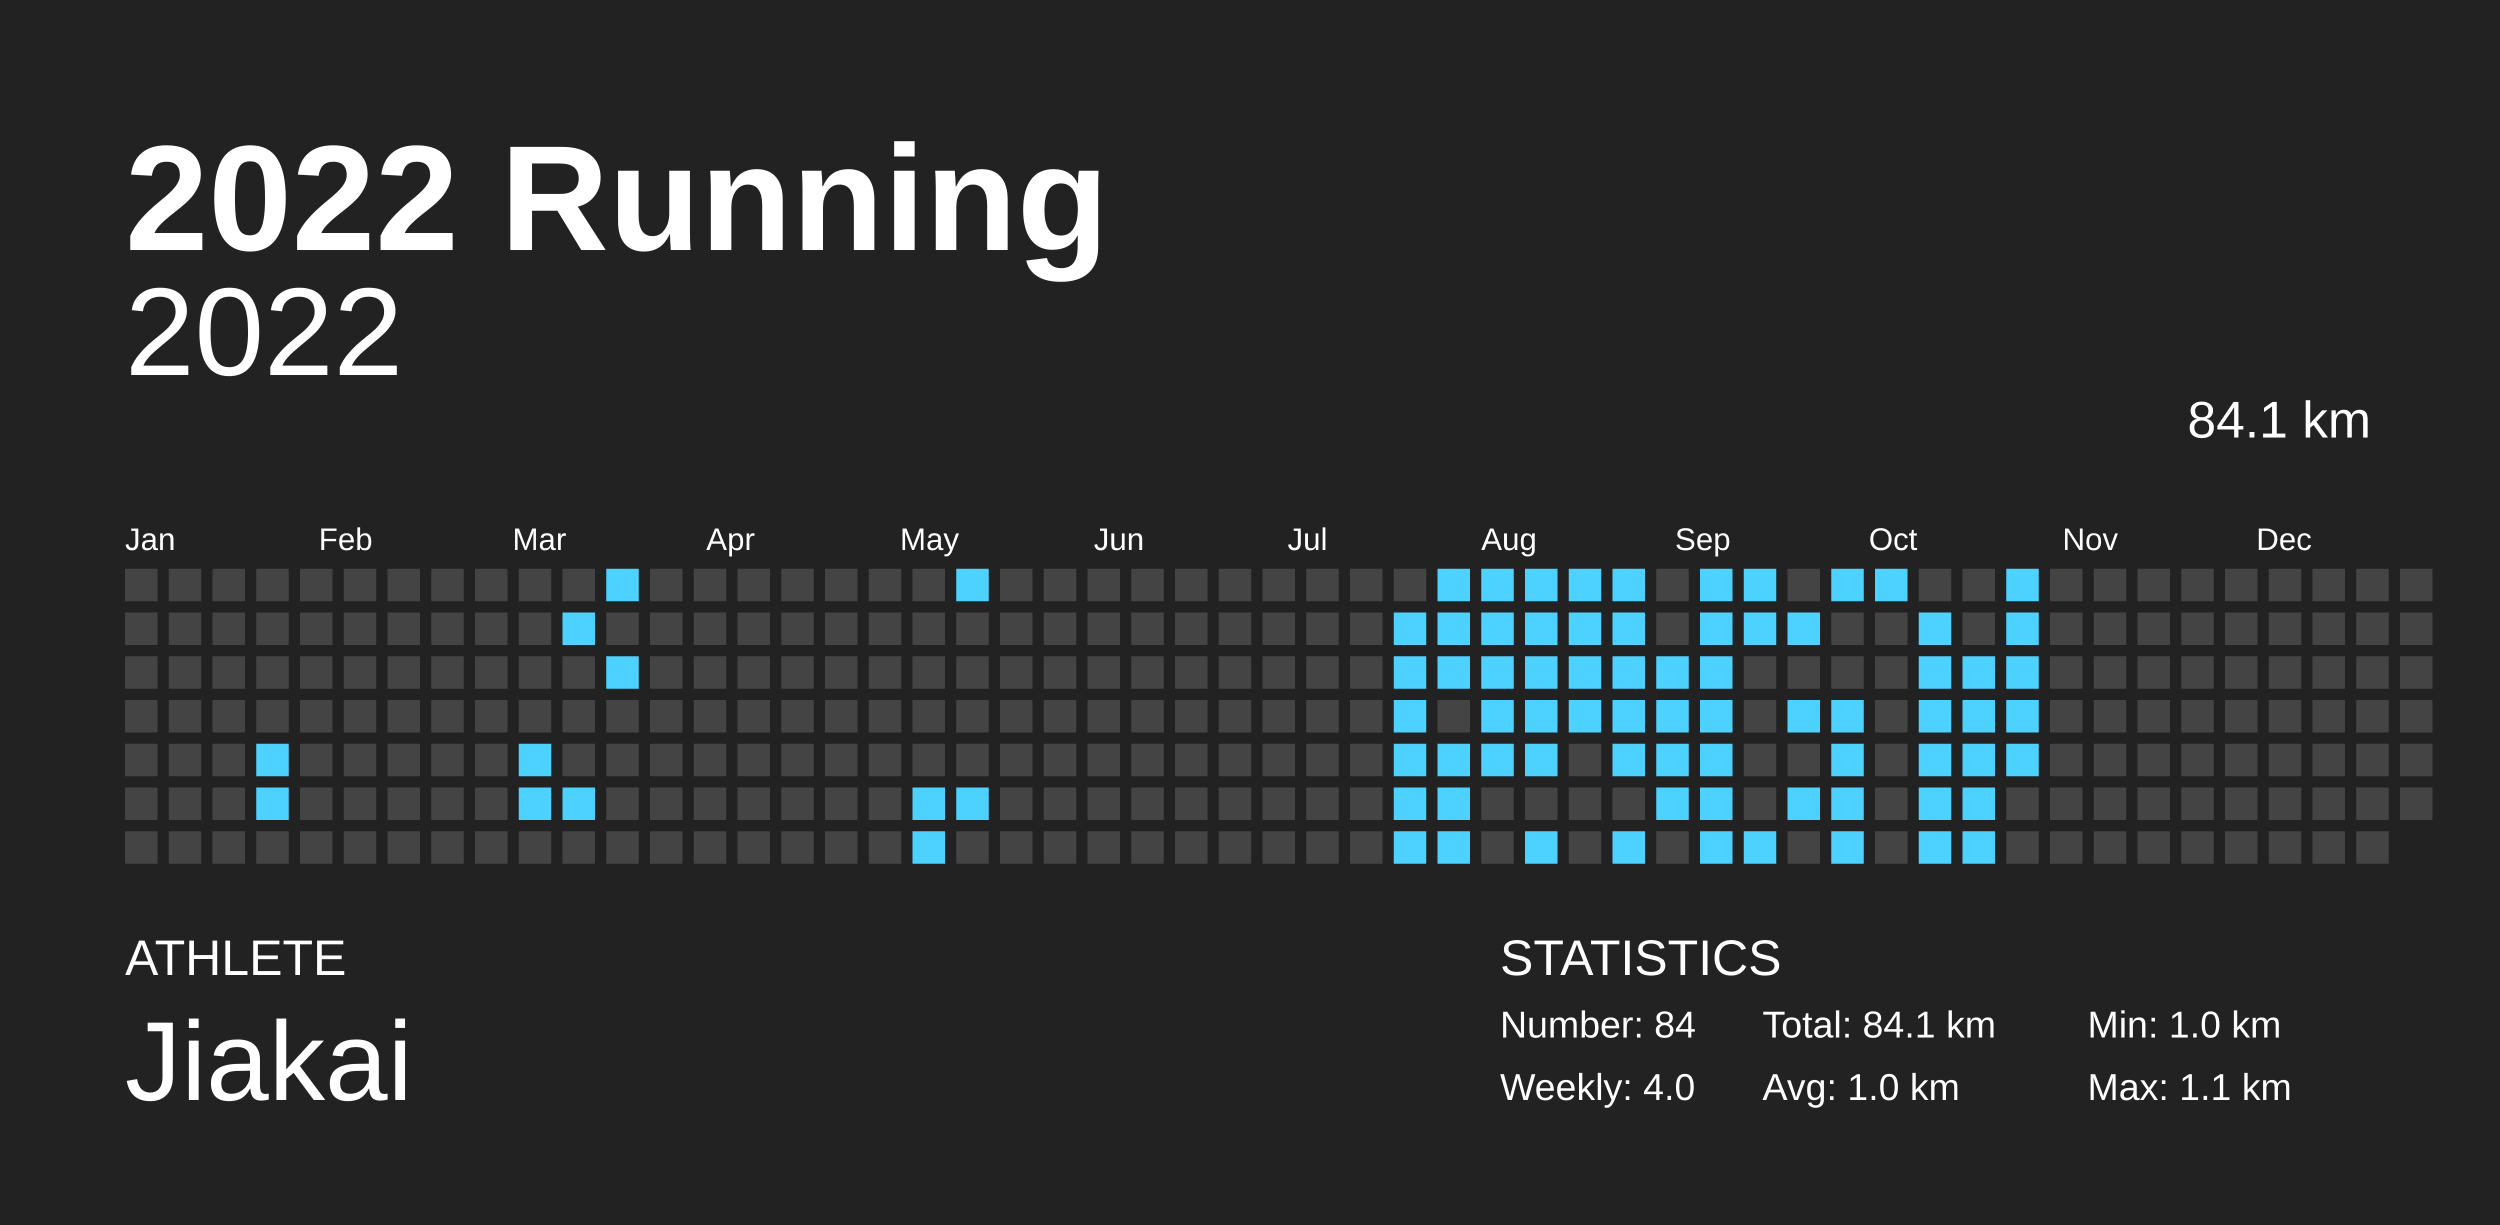
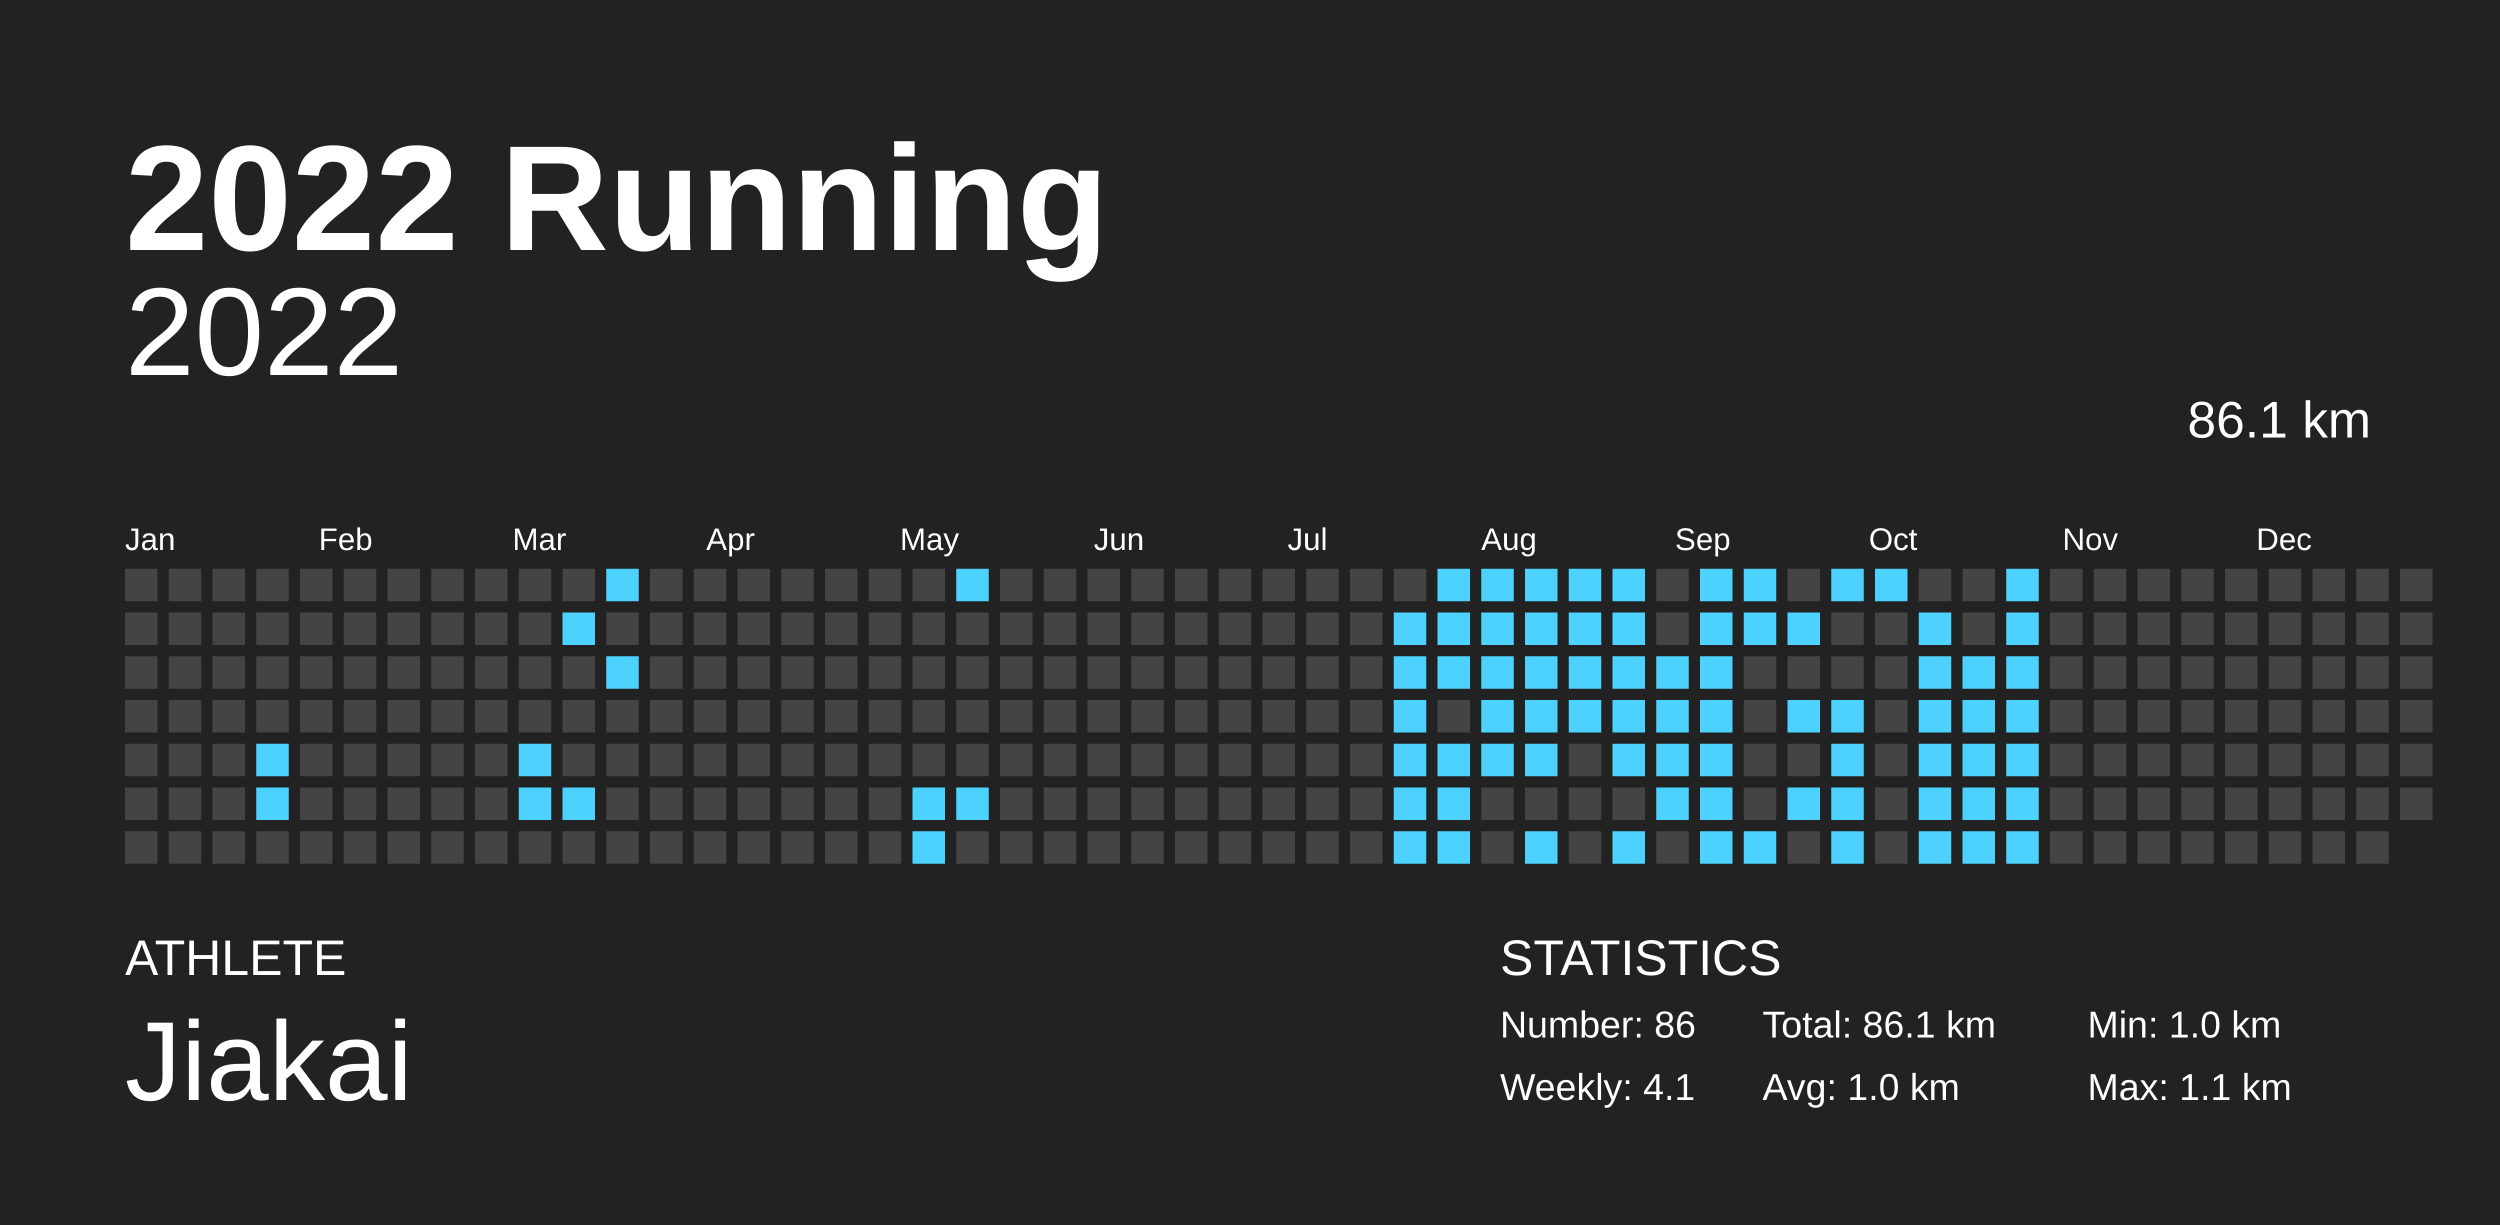
<svg xmlns="http://www.w3.org/2000/svg" baseProfile="full" height="98mm" version="1.1" viewBox="0,0,200,98" width="200mm">
  <defs />
  <rect fill="#222222" height="98" width="200" x="0" y="0" />
  <text fill="#FFFFFF" style="font-size:12px; font-family:Arial; font-weight:bold;" x="10" y="20">2022 Running</text>
  <text fill="#FFFFFF" style="font-size:4px; font-family:Arial" x="10" y="78">ATHLETE</text>
  <text fill="#FFFFFF" style="font-size:9px; font-family:Arial" x="10" y="88">Jiakai</text>
  <text fill="#FFFFFF" style="font-size:4px; font-family:Arial" x="120" y="78">STATISTICS</text>
-   <text fill="#FFFFFF" style="font-size:3px; font-family:Arial" x="120" y="83">Number: 84</text>
-   <text fill="#FFFFFF" style="font-size:3px; font-family:Arial" x="120" y="88">Weekly: 4.0</text>
-   <text fill="#FFFFFF" style="font-size:3px; font-family:Arial" x="141" y="83">Total: 84.1 km</text>
+   <text fill="#FFFFFF" style="font-size:3px; font-family:Arial" x="120" y="83">Number: 86</text>
+   <text fill="#FFFFFF" style="font-size:3px; font-family:Arial" x="120" y="88">Weekly: 4.1</text>
+   <text fill="#FFFFFF" style="font-size:3px; font-family:Arial" x="141" y="83">Total: 86.1 km</text>
  <text fill="#FFFFFF" style="font-size:3px; font-family:Arial" x="141" y="88">Avg: 1.0 km</text>
  <text fill="#FFFFFF" style="font-size:3px; font-family:Arial" x="167" y="83">Min: 1.0 km</text>
  <text fill="#FFFFFF" style="font-size:3px; font-family:Arial" x="167" y="88">Max: 1.1 km</text>
  <text alignment-baseline="hanging" fill="#FFFFFF" style="font-size:10.0px; font-family:Arial;" x="10" y="30">2022</text>
-   <text alignment-baseline="hanging" fill="#FFFFFF" style="font-size:4.125px; font-family:Arial;" x="175" y="35">84.1 km</text>
+   <text alignment-baseline="hanging" fill="#FFFFFF" style="font-size:4.125px; font-family:Arial;" x="175" y="35">86.1 km</text>
  <text fill="#FFFFFF" style="font-size:2.5px; font-family:Arial" x="10.0" y="44">Jan</text>
  <text fill="#FFFFFF" style="font-size:2.5px; font-family:Arial" x="25.5" y="44">Feb</text>
  <text fill="#FFFFFF" style="font-size:2.5px; font-family:Arial" x="41.0" y="44">Mar</text>
  <text fill="#FFFFFF" style="font-size:2.5px; font-family:Arial" x="56.5" y="44">Apr</text>
  <text fill="#FFFFFF" style="font-size:2.5px; font-family:Arial" x="72.0" y="44">May</text>
  <text fill="#FFFFFF" style="font-size:2.5px; font-family:Arial" x="87.5" y="44">Jun</text>
  <text fill="#FFFFFF" style="font-size:2.5px; font-family:Arial" x="103.0" y="44">Jul</text>
  <text fill="#FFFFFF" style="font-size:2.5px; font-family:Arial" x="118.5" y="44">Aug</text>
  <text fill="#FFFFFF" style="font-size:2.5px; font-family:Arial" x="134.0" y="44">Sep</text>
  <text fill="#FFFFFF" style="font-size:2.5px; font-family:Arial" x="149.5" y="44">Oct</text>
  <text fill="#FFFFFF" style="font-size:2.5px; font-family:Arial" x="165.0" y="44">Nov</text>
  <text fill="#FFFFFF" style="font-size:2.5px; font-family:Arial" x="180.5" y="44">Dec</text>
  <rect fill="#444444" height="2.6" width="2.6" x="10.0" y="45.5" />
  <rect fill="#444444" height="2.6" width="2.6" x="10.0" y="49.0" />
  <rect fill="#444444" height="2.6" width="2.6" x="10.0" y="52.5" />
  <rect fill="#444444" height="2.6" width="2.6" x="10.0" y="56.0" />
  <rect fill="#444444" height="2.6" width="2.6" x="10.0" y="59.5" />
  <rect fill="#444444" height="2.6" width="2.6" x="10.0" y="63.0" />
  <rect fill="#444444" height="2.6" width="2.6" x="10.0" y="66.5" />
  <rect fill="#444444" height="2.6" width="2.6" x="13.5" y="45.5" />
  <rect fill="#444444" height="2.6" width="2.6" x="13.5" y="49.0" />
  <rect fill="#444444" height="2.6" width="2.6" x="13.5" y="52.5" />
  <rect fill="#444444" height="2.6" width="2.6" x="13.5" y="56.0" />
  <rect fill="#444444" height="2.6" width="2.6" x="13.5" y="59.5" />
  <rect fill="#444444" height="2.6" width="2.6" x="13.5" y="63.0" />
  <rect fill="#444444" height="2.6" width="2.6" x="13.5" y="66.5" />
  <rect fill="#444444" height="2.6" width="2.6" x="17.0" y="45.5" />
  <rect fill="#444444" height="2.6" width="2.6" x="17.0" y="49.0" />
  <rect fill="#444444" height="2.6" width="2.6" x="17.0" y="52.5" />
  <rect fill="#444444" height="2.6" width="2.6" x="17.0" y="56.0" />
  <rect fill="#444444" height="2.6" width="2.6" x="17.0" y="59.5" />
  <rect fill="#444444" height="2.6" width="2.6" x="17.0" y="63.0" />
  <rect fill="#444444" height="2.6" width="2.6" x="17.0" y="66.5" />
  <rect fill="#444444" height="2.6" width="2.6" x="20.5" y="45.5" />
  <rect fill="#444444" height="2.6" width="2.6" x="20.5" y="49.0" />
  <rect fill="#444444" height="2.6" width="2.6" x="20.5" y="52.5" />
  <rect fill="#444444" height="2.6" width="2.6" x="20.5" y="56.0" />
  <rect fill="#4dd2ff" height="2.6" width="2.6" x="20.5" y="59.5" />
  <rect fill="#4dd2ff" height="2.6" width="2.6" x="20.5" y="63.0" />
  <rect fill="#444444" height="2.6" width="2.6" x="20.5" y="66.5" />
  <rect fill="#444444" height="2.6" width="2.6" x="24.0" y="45.5" />
  <rect fill="#444444" height="2.6" width="2.6" x="24.0" y="49.0" />
  <rect fill="#444444" height="2.6" width="2.6" x="24.0" y="52.5" />
  <rect fill="#444444" height="2.6" width="2.6" x="24.0" y="56.0" />
  <rect fill="#444444" height="2.6" width="2.6" x="24.0" y="59.5" />
  <rect fill="#444444" height="2.6" width="2.6" x="24.0" y="63.0" />
  <rect fill="#444444" height="2.6" width="2.6" x="24.0" y="66.5" />
  <rect fill="#444444" height="2.6" width="2.6" x="27.5" y="45.5" />
  <rect fill="#444444" height="2.6" width="2.6" x="27.5" y="49.0" />
  <rect fill="#444444" height="2.6" width="2.6" x="27.5" y="52.5" />
  <rect fill="#444444" height="2.6" width="2.6" x="27.5" y="56.0" />
  <rect fill="#444444" height="2.6" width="2.6" x="27.5" y="59.5" />
  <rect fill="#444444" height="2.6" width="2.6" x="27.5" y="63.0" />
  <rect fill="#444444" height="2.6" width="2.6" x="27.5" y="66.5" />
  <rect fill="#444444" height="2.6" width="2.6" x="31.0" y="45.5" />
  <rect fill="#444444" height="2.6" width="2.6" x="31.0" y="49.0" />
  <rect fill="#444444" height="2.6" width="2.6" x="31.0" y="52.5" />
  <rect fill="#444444" height="2.6" width="2.6" x="31.0" y="56.0" />
  <rect fill="#444444" height="2.6" width="2.6" x="31.0" y="59.5" />
  <rect fill="#444444" height="2.6" width="2.6" x="31.0" y="63.0" />
  <rect fill="#444444" height="2.6" width="2.6" x="31.0" y="66.5" />
  <rect fill="#444444" height="2.6" width="2.6" x="34.5" y="45.5" />
  <rect fill="#444444" height="2.6" width="2.6" x="34.5" y="49.0" />
  <rect fill="#444444" height="2.6" width="2.6" x="34.5" y="52.5" />
  <rect fill="#444444" height="2.6" width="2.6" x="34.5" y="56.0" />
  <rect fill="#444444" height="2.6" width="2.6" x="34.5" y="59.5" />
  <rect fill="#444444" height="2.6" width="2.6" x="34.5" y="63.0" />
  <rect fill="#444444" height="2.6" width="2.6" x="34.5" y="66.5" />
  <rect fill="#444444" height="2.6" width="2.6" x="38.0" y="45.5" />
  <rect fill="#444444" height="2.6" width="2.6" x="38.0" y="49.0" />
  <rect fill="#444444" height="2.6" width="2.6" x="38.0" y="52.5" />
  <rect fill="#444444" height="2.6" width="2.6" x="38.0" y="56.0" />
  <rect fill="#444444" height="2.6" width="2.6" x="38.0" y="59.5" />
  <rect fill="#444444" height="2.6" width="2.6" x="38.0" y="63.0" />
  <rect fill="#444444" height="2.6" width="2.6" x="38.0" y="66.5" />
  <rect fill="#444444" height="2.6" width="2.6" x="41.5" y="45.5" />
  <rect fill="#444444" height="2.6" width="2.6" x="41.5" y="49.0" />
  <rect fill="#444444" height="2.6" width="2.6" x="41.5" y="52.5" />
  <rect fill="#444444" height="2.6" width="2.6" x="41.5" y="56.0" />
  <rect fill="#4dd2ff" height="2.6" width="2.6" x="41.5" y="59.5" />
  <rect fill="#4dd2ff" height="2.6" width="2.6" x="41.5" y="63.0" />
  <rect fill="#444444" height="2.6" width="2.6" x="41.5" y="66.5" />
  <rect fill="#444444" height="2.6" width="2.6" x="45.0" y="45.5" />
  <rect fill="#4dd2ff" height="2.6" width="2.6" x="45.0" y="49.0" />
  <rect fill="#444444" height="2.6" width="2.6" x="45.0" y="52.5" />
  <rect fill="#444444" height="2.6" width="2.6" x="45.0" y="56.0" />
  <rect fill="#444444" height="2.6" width="2.6" x="45.0" y="59.5" />
  <rect fill="#4dd2ff" height="2.6" width="2.6" x="45.0" y="63.0" />
  <rect fill="#444444" height="2.6" width="2.6" x="45.0" y="66.5" />
  <rect fill="#4dd2ff" height="2.6" width="2.6" x="48.5" y="45.5" />
  <rect fill="#444444" height="2.6" width="2.6" x="48.5" y="49.0" />
  <rect fill="#4dd2ff" height="2.6" width="2.6" x="48.5" y="52.5" />
  <rect fill="#444444" height="2.6" width="2.6" x="48.5" y="56.0" />
  <rect fill="#444444" height="2.6" width="2.6" x="48.5" y="59.5" />
  <rect fill="#444444" height="2.6" width="2.6" x="48.5" y="63.0" />
  <rect fill="#444444" height="2.6" width="2.6" x="48.5" y="66.5" />
  <rect fill="#444444" height="2.6" width="2.6" x="52.0" y="45.5" />
  <rect fill="#444444" height="2.6" width="2.6" x="52.0" y="49.0" />
  <rect fill="#444444" height="2.6" width="2.6" x="52.0" y="52.5" />
  <rect fill="#444444" height="2.6" width="2.6" x="52.0" y="56.0" />
  <rect fill="#444444" height="2.6" width="2.6" x="52.0" y="59.5" />
  <rect fill="#444444" height="2.6" width="2.6" x="52.0" y="63.0" />
  <rect fill="#444444" height="2.6" width="2.6" x="52.0" y="66.5" />
  <rect fill="#444444" height="2.6" width="2.6" x="55.5" y="45.5" />
  <rect fill="#444444" height="2.6" width="2.6" x="55.5" y="49.0" />
  <rect fill="#444444" height="2.6" width="2.6" x="55.5" y="52.5" />
  <rect fill="#444444" height="2.6" width="2.6" x="55.5" y="56.0" />
  <rect fill="#444444" height="2.6" width="2.6" x="55.5" y="59.5" />
  <rect fill="#444444" height="2.6" width="2.6" x="55.5" y="63.0" />
  <rect fill="#444444" height="2.6" width="2.6" x="55.5" y="66.5" />
  <rect fill="#444444" height="2.6" width="2.6" x="59.0" y="45.5" />
  <rect fill="#444444" height="2.6" width="2.6" x="59.0" y="49.0" />
  <rect fill="#444444" height="2.6" width="2.6" x="59.0" y="52.5" />
  <rect fill="#444444" height="2.6" width="2.6" x="59.0" y="56.0" />
  <rect fill="#444444" height="2.6" width="2.6" x="59.0" y="59.5" />
  <rect fill="#444444" height="2.6" width="2.6" x="59.0" y="63.0" />
  <rect fill="#444444" height="2.6" width="2.6" x="59.0" y="66.5" />
  <rect fill="#444444" height="2.6" width="2.6" x="62.5" y="45.5" />
  <rect fill="#444444" height="2.6" width="2.6" x="62.5" y="49.0" />
  <rect fill="#444444" height="2.6" width="2.6" x="62.5" y="52.5" />
  <rect fill="#444444" height="2.6" width="2.6" x="62.5" y="56.0" />
  <rect fill="#444444" height="2.6" width="2.6" x="62.5" y="59.5" />
  <rect fill="#444444" height="2.6" width="2.6" x="62.5" y="63.0" />
  <rect fill="#444444" height="2.6" width="2.6" x="62.5" y="66.5" />
  <rect fill="#444444" height="2.6" width="2.6" x="66.0" y="45.5" />
  <rect fill="#444444" height="2.6" width="2.6" x="66.0" y="49.0" />
  <rect fill="#444444" height="2.6" width="2.6" x="66.0" y="52.5" />
  <rect fill="#444444" height="2.6" width="2.6" x="66.0" y="56.0" />
  <rect fill="#444444" height="2.6" width="2.6" x="66.0" y="59.5" />
  <rect fill="#444444" height="2.6" width="2.6" x="66.0" y="63.0" />
  <rect fill="#444444" height="2.6" width="2.6" x="66.0" y="66.5" />
  <rect fill="#444444" height="2.6" width="2.6" x="69.5" y="45.5" />
  <rect fill="#444444" height="2.6" width="2.6" x="69.5" y="49.0" />
  <rect fill="#444444" height="2.6" width="2.6" x="69.5" y="52.5" />
  <rect fill="#444444" height="2.6" width="2.6" x="69.5" y="56.0" />
  <rect fill="#444444" height="2.6" width="2.6" x="69.5" y="59.5" />
  <rect fill="#444444" height="2.6" width="2.6" x="69.5" y="63.0" />
  <rect fill="#444444" height="2.6" width="2.6" x="69.5" y="66.5" />
  <rect fill="#444444" height="2.6" width="2.6" x="73.0" y="45.5" />
  <rect fill="#444444" height="2.6" width="2.6" x="73.0" y="49.0" />
  <rect fill="#444444" height="2.6" width="2.6" x="73.0" y="52.5" />
  <rect fill="#444444" height="2.6" width="2.6" x="73.0" y="56.0" />
  <rect fill="#444444" height="2.6" width="2.6" x="73.0" y="59.5" />
  <rect fill="#4dd2ff" height="2.6" width="2.6" x="73.0" y="63.0" />
  <rect fill="#4dd2ff" height="2.6" width="2.6" x="73.0" y="66.5" />
  <rect fill="#4dd2ff" height="2.6" width="2.6" x="76.5" y="45.5" />
  <rect fill="#444444" height="2.6" width="2.6" x="76.5" y="49.0" />
  <rect fill="#444444" height="2.6" width="2.6" x="76.5" y="52.5" />
  <rect fill="#444444" height="2.6" width="2.6" x="76.5" y="56.0" />
  <rect fill="#444444" height="2.6" width="2.6" x="76.5" y="59.5" />
  <rect fill="#4dd2ff" height="2.6" width="2.6" x="76.5" y="63.0" />
  <rect fill="#444444" height="2.6" width="2.6" x="76.5" y="66.5" />
  <rect fill="#444444" height="2.6" width="2.6" x="80.0" y="45.5" />
  <rect fill="#444444" height="2.6" width="2.6" x="80.0" y="49.0" />
  <rect fill="#444444" height="2.6" width="2.6" x="80.0" y="52.5" />
  <rect fill="#444444" height="2.6" width="2.6" x="80.0" y="56.0" />
  <rect fill="#444444" height="2.6" width="2.6" x="80.0" y="59.5" />
  <rect fill="#444444" height="2.6" width="2.6" x="80.0" y="63.0" />
  <rect fill="#444444" height="2.6" width="2.6" x="80.0" y="66.5" />
  <rect fill="#444444" height="2.6" width="2.6" x="83.5" y="45.5" />
  <rect fill="#444444" height="2.6" width="2.6" x="83.5" y="49.0" />
  <rect fill="#444444" height="2.6" width="2.6" x="83.5" y="52.5" />
  <rect fill="#444444" height="2.6" width="2.6" x="83.5" y="56.0" />
  <rect fill="#444444" height="2.6" width="2.6" x="83.5" y="59.5" />
  <rect fill="#444444" height="2.6" width="2.6" x="83.5" y="63.0" />
  <rect fill="#444444" height="2.6" width="2.6" x="83.5" y="66.5" />
  <rect fill="#444444" height="2.6" width="2.6" x="87.0" y="45.5" />
  <rect fill="#444444" height="2.6" width="2.6" x="87.0" y="49.0" />
  <rect fill="#444444" height="2.6" width="2.6" x="87.0" y="52.5" />
  <rect fill="#444444" height="2.6" width="2.6" x="87.0" y="56.0" />
  <rect fill="#444444" height="2.6" width="2.6" x="87.0" y="59.5" />
  <rect fill="#444444" height="2.6" width="2.6" x="87.0" y="63.0" />
  <rect fill="#444444" height="2.6" width="2.6" x="87.0" y="66.5" />
  <rect fill="#444444" height="2.6" width="2.6" x="90.5" y="45.5" />
  <rect fill="#444444" height="2.6" width="2.6" x="90.5" y="49.0" />
  <rect fill="#444444" height="2.6" width="2.6" x="90.5" y="52.5" />
  <rect fill="#444444" height="2.6" width="2.6" x="90.5" y="56.0" />
  <rect fill="#444444" height="2.6" width="2.6" x="90.5" y="59.5" />
  <rect fill="#444444" height="2.6" width="2.6" x="90.5" y="63.0" />
  <rect fill="#444444" height="2.6" width="2.6" x="90.5" y="66.5" />
  <rect fill="#444444" height="2.6" width="2.6" x="94.0" y="45.5" />
  <rect fill="#444444" height="2.6" width="2.6" x="94.0" y="49.0" />
  <rect fill="#444444" height="2.6" width="2.6" x="94.0" y="52.5" />
  <rect fill="#444444" height="2.6" width="2.6" x="94.0" y="56.0" />
  <rect fill="#444444" height="2.6" width="2.6" x="94.0" y="59.5" />
  <rect fill="#444444" height="2.6" width="2.6" x="94.0" y="63.0" />
  <rect fill="#444444" height="2.6" width="2.6" x="94.0" y="66.5" />
  <rect fill="#444444" height="2.6" width="2.6" x="97.5" y="45.5" />
  <rect fill="#444444" height="2.6" width="2.6" x="97.5" y="49.0" />
  <rect fill="#444444" height="2.6" width="2.6" x="97.5" y="52.5" />
  <rect fill="#444444" height="2.6" width="2.6" x="97.5" y="56.0" />
  <rect fill="#444444" height="2.6" width="2.6" x="97.5" y="59.5" />
  <rect fill="#444444" height="2.6" width="2.6" x="97.5" y="63.0" />
  <rect fill="#444444" height="2.6" width="2.6" x="97.5" y="66.5" />
  <rect fill="#444444" height="2.6" width="2.6" x="101.0" y="45.5" />
  <rect fill="#444444" height="2.6" width="2.6" x="101.0" y="49.0" />
  <rect fill="#444444" height="2.6" width="2.6" x="101.0" y="52.5" />
  <rect fill="#444444" height="2.6" width="2.6" x="101.0" y="56.0" />
  <rect fill="#444444" height="2.6" width="2.6" x="101.0" y="59.5" />
  <rect fill="#444444" height="2.6" width="2.6" x="101.0" y="63.0" />
  <rect fill="#444444" height="2.6" width="2.6" x="101.0" y="66.5" />
  <rect fill="#444444" height="2.6" width="2.6" x="104.5" y="45.5" />
  <rect fill="#444444" height="2.6" width="2.6" x="104.5" y="49.0" />
  <rect fill="#444444" height="2.6" width="2.6" x="104.5" y="52.5" />
  <rect fill="#444444" height="2.6" width="2.6" x="104.5" y="56.0" />
  <rect fill="#444444" height="2.6" width="2.6" x="104.5" y="59.5" />
  <rect fill="#444444" height="2.6" width="2.6" x="104.5" y="63.0" />
  <rect fill="#444444" height="2.6" width="2.6" x="104.5" y="66.5" />
  <rect fill="#444444" height="2.6" width="2.6" x="108.0" y="45.5" />
  <rect fill="#444444" height="2.6" width="2.6" x="108.0" y="49.0" />
  <rect fill="#444444" height="2.6" width="2.6" x="108.0" y="52.5" />
  <rect fill="#444444" height="2.6" width="2.6" x="108.0" y="56.0" />
  <rect fill="#444444" height="2.6" width="2.6" x="108.0" y="59.5" />
  <rect fill="#444444" height="2.6" width="2.6" x="108.0" y="63.0" />
  <rect fill="#444444" height="2.6" width="2.6" x="108.0" y="66.5" />
  <rect fill="#444444" height="2.6" width="2.6" x="111.5" y="45.5" />
  <rect fill="#4dd2ff" height="2.6" width="2.6" x="111.5" y="49.0" />
  <rect fill="#4dd2ff" height="2.6" width="2.6" x="111.5" y="52.5" />
  <rect fill="#4dd2ff" height="2.6" width="2.6" x="111.5" y="56.0" />
  <rect fill="#4dd2ff" height="2.6" width="2.6" x="111.5" y="59.5" />
  <rect fill="#4dd2ff" height="2.6" width="2.6" x="111.5" y="63.0" />
  <rect fill="#4dd2ff" height="2.6" width="2.6" x="111.5" y="66.5" />
  <rect fill="#4dd2ff" height="2.6" width="2.6" x="115.0" y="45.5" />
  <rect fill="#4dd2ff" height="2.6" width="2.6" x="115.0" y="49.0" />
  <rect fill="#4dd2ff" height="2.6" width="2.6" x="115.0" y="52.5" />
  <rect fill="#444444" height="2.6" width="2.6" x="115.0" y="56.0" />
  <rect fill="#4dd2ff" height="2.6" width="2.6" x="115.0" y="59.5" />
  <rect fill="#4dd2ff" height="2.6" width="2.6" x="115.0" y="63.0" />
  <rect fill="#4dd2ff" height="2.6" width="2.6" x="115.0" y="66.5" />
  <rect fill="#4dd2ff" height="2.6" width="2.6" x="118.5" y="45.5" />
  <rect fill="#4dd2ff" height="2.6" width="2.6" x="118.5" y="49.0" />
  <rect fill="#4dd2ff" height="2.6" width="2.6" x="118.5" y="52.5" />
  <rect fill="#4dd2ff" height="2.6" width="2.6" x="118.5" y="56.0" />
  <rect fill="#4dd2ff" height="2.6" width="2.6" x="118.5" y="59.5" />
  <rect fill="#444444" height="2.6" width="2.6" x="118.5" y="63.0" />
  <rect fill="#444444" height="2.6" width="2.6" x="118.5" y="66.5" />
  <rect fill="#4dd2ff" height="2.6" width="2.6" x="122.0" y="45.5" />
  <rect fill="#4dd2ff" height="2.6" width="2.6" x="122.0" y="49.0" />
  <rect fill="#4dd2ff" height="2.6" width="2.6" x="122.0" y="52.5" />
  <rect fill="#4dd2ff" height="2.6" width="2.6" x="122.0" y="56.0" />
  <rect fill="#4dd2ff" height="2.6" width="2.6" x="122.0" y="59.5" />
  <rect fill="#444444" height="2.6" width="2.6" x="122.0" y="63.0" />
  <rect fill="#4dd2ff" height="2.6" width="2.6" x="122.0" y="66.5" />
  <rect fill="#4dd2ff" height="2.6" width="2.6" x="125.5" y="45.5" />
  <rect fill="#4dd2ff" height="2.6" width="2.6" x="125.5" y="49.0" />
  <rect fill="#4dd2ff" height="2.6" width="2.6" x="125.5" y="52.5" />
  <rect fill="#4dd2ff" height="2.6" width="2.6" x="125.5" y="56.0" />
  <rect fill="#444444" height="2.6" width="2.6" x="125.5" y="59.5" />
  <rect fill="#444444" height="2.6" width="2.6" x="125.5" y="63.0" />
  <rect fill="#444444" height="2.6" width="2.6" x="125.5" y="66.5" />
  <rect fill="#4dd2ff" height="2.6" width="2.6" x="129.0" y="45.5" />
  <rect fill="#4dd2ff" height="2.6" width="2.6" x="129.0" y="49.0" />
  <rect fill="#4dd2ff" height="2.6" width="2.6" x="129.0" y="52.5" />
  <rect fill="#4dd2ff" height="2.6" width="2.6" x="129.0" y="56.0" />
  <rect fill="#4dd2ff" height="2.6" width="2.6" x="129.0" y="59.5" />
  <rect fill="#444444" height="2.6" width="2.6" x="129.0" y="63.0" />
  <rect fill="#4dd2ff" height="2.6" width="2.6" x="129.0" y="66.5" />
  <rect fill="#444444" height="2.6" width="2.6" x="132.5" y="45.5" />
  <rect fill="#444444" height="2.6" width="2.6" x="132.5" y="49.0" />
  <rect fill="#4dd2ff" height="2.6" width="2.6" x="132.5" y="52.5" />
  <rect fill="#4dd2ff" height="2.6" width="2.6" x="132.5" y="56.0" />
  <rect fill="#4dd2ff" height="2.6" width="2.6" x="132.5" y="59.5" />
  <rect fill="#4dd2ff" height="2.6" width="2.6" x="132.5" y="63.0" />
  <rect fill="#444444" height="2.6" width="2.6" x="132.5" y="66.5" />
  <rect fill="#4dd2ff" height="2.6" width="2.6" x="136.0" y="45.5" />
  <rect fill="#4dd2ff" height="2.6" width="2.6" x="136.0" y="49.0" />
  <rect fill="#4dd2ff" height="2.6" width="2.6" x="136.0" y="52.5" />
  <rect fill="#4dd2ff" height="2.6" width="2.6" x="136.0" y="56.0" />
  <rect fill="#4dd2ff" height="2.6" width="2.6" x="136.0" y="59.5" />
  <rect fill="#4dd2ff" height="2.6" width="2.6" x="136.0" y="63.0" />
  <rect fill="#4dd2ff" height="2.6" width="2.6" x="136.0" y="66.5" />
  <rect fill="#4dd2ff" height="2.6" width="2.6" x="139.5" y="45.5" />
  <rect fill="#4dd2ff" height="2.6" width="2.6" x="139.5" y="49.0" />
  <rect fill="#444444" height="2.6" width="2.6" x="139.5" y="52.5" />
  <rect fill="#444444" height="2.6" width="2.6" x="139.5" y="56.0" />
  <rect fill="#444444" height="2.6" width="2.6" x="139.5" y="59.5" />
  <rect fill="#444444" height="2.6" width="2.6" x="139.5" y="63.0" />
  <rect fill="#4dd2ff" height="2.6" width="2.6" x="139.5" y="66.5" />
  <rect fill="#444444" height="2.6" width="2.6" x="143.0" y="45.5" />
  <rect fill="#4dd2ff" height="2.6" width="2.6" x="143.0" y="49.0" />
  <rect fill="#444444" height="2.6" width="2.6" x="143.0" y="52.5" />
  <rect fill="#4dd2ff" height="2.6" width="2.6" x="143.0" y="56.0" />
  <rect fill="#444444" height="2.6" width="2.6" x="143.0" y="59.5" />
  <rect fill="#4dd2ff" height="2.6" width="2.6" x="143.0" y="63.0" />
  <rect fill="#444444" height="2.6" width="2.6" x="143.0" y="66.5" />
  <rect fill="#4dd2ff" height="2.6" width="2.6" x="146.5" y="45.5" />
  <rect fill="#444444" height="2.6" width="2.6" x="146.5" y="49.0" />
  <rect fill="#444444" height="2.6" width="2.6" x="146.5" y="52.5" />
  <rect fill="#4dd2ff" height="2.6" width="2.6" x="146.5" y="56.0" />
  <rect fill="#4dd2ff" height="2.6" width="2.6" x="146.5" y="59.5" />
  <rect fill="#4dd2ff" height="2.6" width="2.6" x="146.5" y="63.0" />
  <rect fill="#4dd2ff" height="2.6" width="2.6" x="146.5" y="66.5" />
  <rect fill="#4dd2ff" height="2.6" width="2.6" x="150.0" y="45.5" />
  <rect fill="#444444" height="2.6" width="2.6" x="150.0" y="49.0" />
  <rect fill="#444444" height="2.6" width="2.6" x="150.0" y="52.5" />
  <rect fill="#444444" height="2.6" width="2.6" x="150.0" y="56.0" />
  <rect fill="#444444" height="2.6" width="2.6" x="150.0" y="59.5" />
  <rect fill="#444444" height="2.6" width="2.6" x="150.0" y="63.0" />
  <rect fill="#444444" height="2.6" width="2.6" x="150.0" y="66.5" />
  <rect fill="#444444" height="2.6" width="2.6" x="153.5" y="45.5" />
  <rect fill="#4dd2ff" height="2.6" width="2.6" x="153.5" y="49.0" />
  <rect fill="#4dd2ff" height="2.6" width="2.6" x="153.5" y="52.5" />
  <rect fill="#4dd2ff" height="2.6" width="2.6" x="153.5" y="56.0" />
  <rect fill="#4dd2ff" height="2.6" width="2.6" x="153.5" y="59.5" />
  <rect fill="#4dd2ff" height="2.6" width="2.6" x="153.5" y="63.0" />
  <rect fill="#4dd2ff" height="2.6" width="2.6" x="153.5" y="66.5" />
  <rect fill="#444444" height="2.6" width="2.6" x="157.0" y="45.5" />
  <rect fill="#444444" height="2.6" width="2.6" x="157.0" y="49.0" />
  <rect fill="#4dd2ff" height="2.6" width="2.6" x="157.0" y="52.5" />
  <rect fill="#4dd2ff" height="2.6" width="2.6" x="157.0" y="56.0" />
  <rect fill="#4dd2ff" height="2.6" width="2.6" x="157.0" y="59.5" />
  <rect fill="#4dd2ff" height="2.6" width="2.6" x="157.0" y="63.0" />
  <rect fill="#4dd2ff" height="2.6" width="2.6" x="157.0" y="66.5" />
  <rect fill="#4dd2ff" height="2.6" width="2.6" x="160.5" y="45.5" />
  <rect fill="#4dd2ff" height="2.6" width="2.6" x="160.5" y="49.0" />
  <rect fill="#4dd2ff" height="2.6" width="2.6" x="160.5" y="52.5" />
  <rect fill="#4dd2ff" height="2.6" width="2.6" x="160.5" y="56.0" />
  <rect fill="#4dd2ff" height="2.6" width="2.6" x="160.5" y="59.5" />
-   <rect fill="#444444" height="2.6" width="2.6" x="160.5" y="63.0" />
-   <rect fill="#444444" height="2.6" width="2.6" x="160.5" y="66.5" />
+   <rect fill="#4dd2ff" height="2.6" width="2.6" x="160.5" y="63.0" />
+   <rect fill="#4dd2ff" height="2.6" width="2.6" x="160.5" y="66.5" />
  <rect fill="#444444" height="2.6" width="2.6" x="164.0" y="45.5" />
  <rect fill="#444444" height="2.6" width="2.6" x="164.0" y="49.0" />
  <rect fill="#444444" height="2.6" width="2.6" x="164.0" y="52.5" />
  <rect fill="#444444" height="2.6" width="2.6" x="164.0" y="56.0" />
  <rect fill="#444444" height="2.6" width="2.6" x="164.0" y="59.5" />
  <rect fill="#444444" height="2.6" width="2.6" x="164.0" y="63.0" />
  <rect fill="#444444" height="2.6" width="2.6" x="164.0" y="66.5" />
  <rect fill="#444444" height="2.6" width="2.6" x="167.5" y="45.5" />
  <rect fill="#444444" height="2.6" width="2.6" x="167.5" y="49.0" />
  <rect fill="#444444" height="2.6" width="2.6" x="167.5" y="52.5" />
  <rect fill="#444444" height="2.6" width="2.6" x="167.5" y="56.0" />
  <rect fill="#444444" height="2.6" width="2.6" x="167.5" y="59.5" />
  <rect fill="#444444" height="2.6" width="2.6" x="167.5" y="63.0" />
  <rect fill="#444444" height="2.6" width="2.6" x="167.5" y="66.5" />
  <rect fill="#444444" height="2.6" width="2.6" x="171.0" y="45.5" />
  <rect fill="#444444" height="2.6" width="2.6" x="171.0" y="49.0" />
  <rect fill="#444444" height="2.6" width="2.6" x="171.0" y="52.5" />
  <rect fill="#444444" height="2.6" width="2.6" x="171.0" y="56.0" />
  <rect fill="#444444" height="2.6" width="2.6" x="171.0" y="59.5" />
  <rect fill="#444444" height="2.6" width="2.6" x="171.0" y="63.0" />
  <rect fill="#444444" height="2.6" width="2.6" x="171.0" y="66.5" />
  <rect fill="#444444" height="2.6" width="2.6" x="174.5" y="45.5" />
  <rect fill="#444444" height="2.6" width="2.6" x="174.5" y="49.0" />
  <rect fill="#444444" height="2.6" width="2.6" x="174.5" y="52.5" />
  <rect fill="#444444" height="2.6" width="2.6" x="174.5" y="56.0" />
  <rect fill="#444444" height="2.6" width="2.6" x="174.5" y="59.5" />
  <rect fill="#444444" height="2.6" width="2.6" x="174.5" y="63.0" />
  <rect fill="#444444" height="2.6" width="2.6" x="174.5" y="66.5" />
  <rect fill="#444444" height="2.6" width="2.6" x="178.0" y="45.5" />
  <rect fill="#444444" height="2.6" width="2.6" x="178.0" y="49.0" />
  <rect fill="#444444" height="2.6" width="2.6" x="178.0" y="52.5" />
  <rect fill="#444444" height="2.6" width="2.6" x="178.0" y="56.0" />
  <rect fill="#444444" height="2.6" width="2.6" x="178.0" y="59.5" />
  <rect fill="#444444" height="2.6" width="2.6" x="178.0" y="63.0" />
  <rect fill="#444444" height="2.6" width="2.6" x="178.0" y="66.5" />
  <rect fill="#444444" height="2.6" width="2.6" x="181.5" y="45.5" />
  <rect fill="#444444" height="2.6" width="2.6" x="181.5" y="49.0" />
  <rect fill="#444444" height="2.6" width="2.6" x="181.5" y="52.5" />
  <rect fill="#444444" height="2.6" width="2.6" x="181.5" y="56.0" />
  <rect fill="#444444" height="2.6" width="2.6" x="181.5" y="59.5" />
  <rect fill="#444444" height="2.6" width="2.6" x="181.5" y="63.0" />
  <rect fill="#444444" height="2.6" width="2.6" x="181.5" y="66.5" />
  <rect fill="#444444" height="2.6" width="2.6" x="185.0" y="45.5" />
  <rect fill="#444444" height="2.6" width="2.6" x="185.0" y="49.0" />
  <rect fill="#444444" height="2.6" width="2.6" x="185.0" y="52.5" />
  <rect fill="#444444" height="2.6" width="2.6" x="185.0" y="56.0" />
  <rect fill="#444444" height="2.6" width="2.6" x="185.0" y="59.5" />
  <rect fill="#444444" height="2.6" width="2.6" x="185.0" y="63.0" />
  <rect fill="#444444" height="2.6" width="2.6" x="185.0" y="66.5" />
  <rect fill="#444444" height="2.6" width="2.6" x="188.5" y="45.5" />
  <rect fill="#444444" height="2.6" width="2.6" x="188.5" y="49.0" />
  <rect fill="#444444" height="2.6" width="2.6" x="188.5" y="52.5" />
  <rect fill="#444444" height="2.6" width="2.6" x="188.5" y="56.0" />
  <rect fill="#444444" height="2.6" width="2.6" x="188.5" y="59.5" />
  <rect fill="#444444" height="2.6" width="2.6" x="188.5" y="63.0" />
  <rect fill="#444444" height="2.6" width="2.6" x="188.5" y="66.5" />
  <rect fill="#444444" height="2.6" width="2.6" x="192.0" y="45.5" />
  <rect fill="#444444" height="2.6" width="2.6" x="192.0" y="49.0" />
  <rect fill="#444444" height="2.6" width="2.6" x="192.0" y="52.5" />
  <rect fill="#444444" height="2.6" width="2.6" x="192.0" y="56.0" />
  <rect fill="#444444" height="2.6" width="2.6" x="192.0" y="59.5" />
  <rect fill="#444444" height="2.6" width="2.6" x="192.0" y="63.0" />
</svg>
